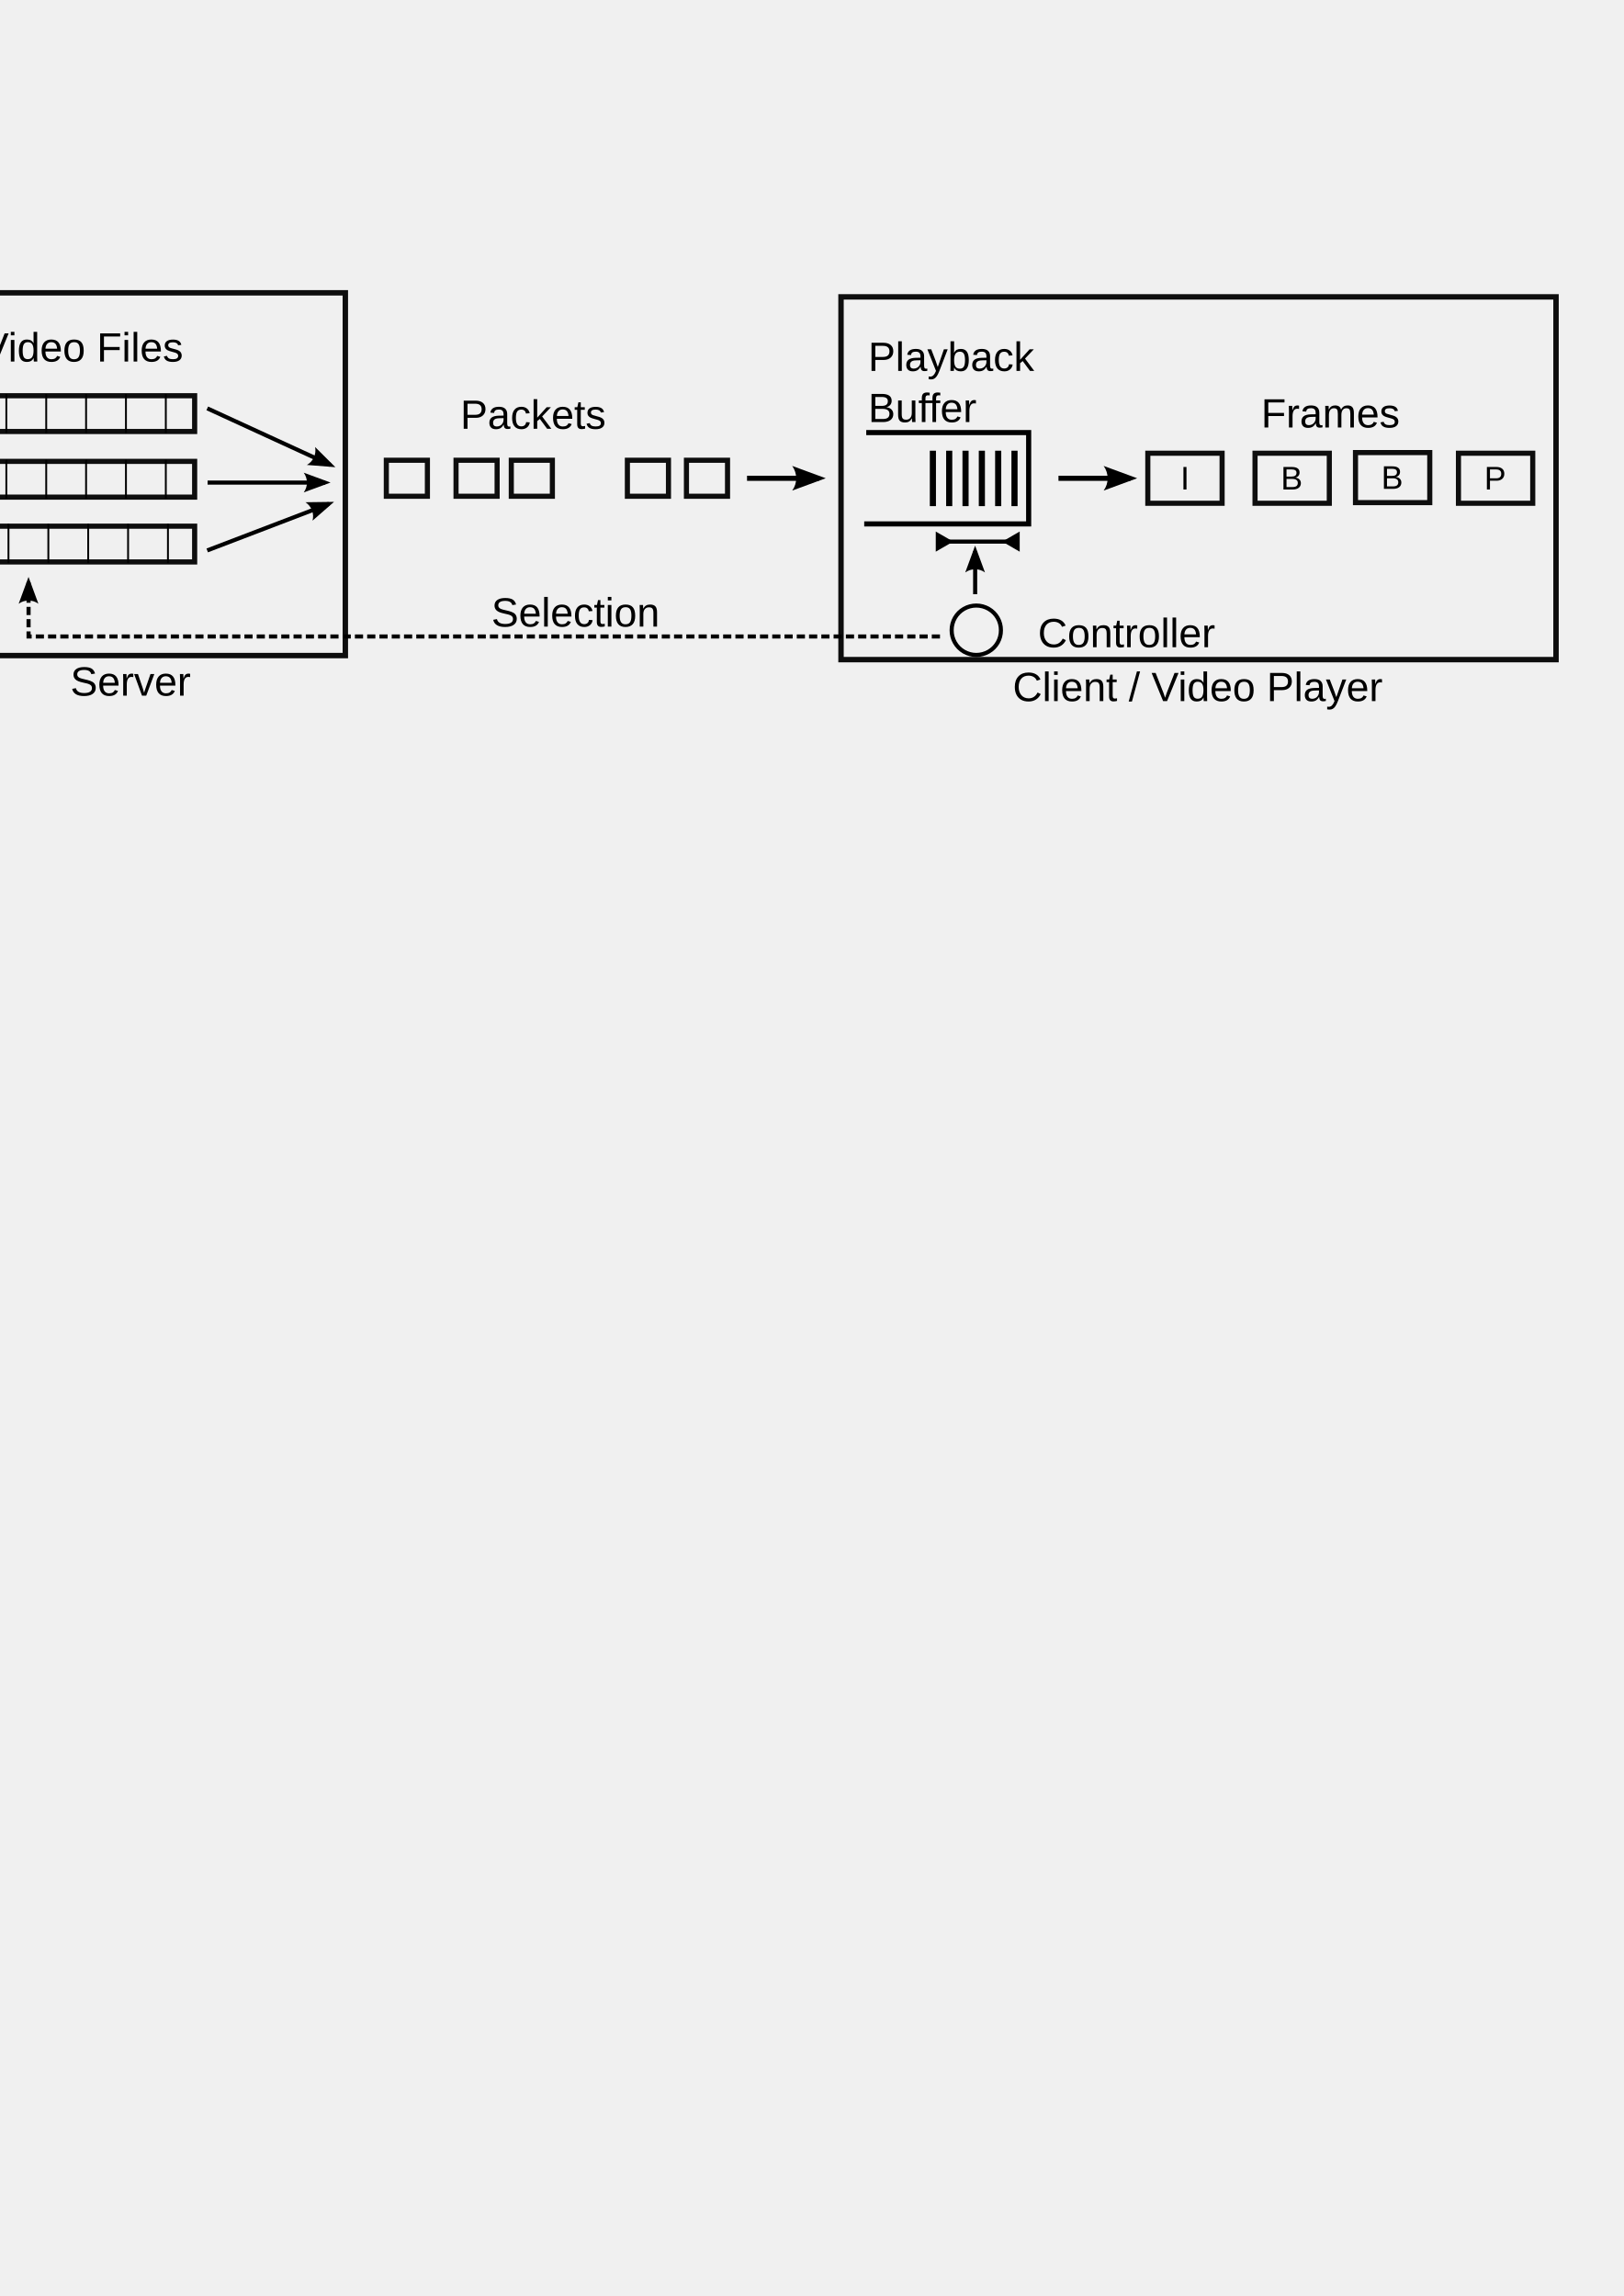
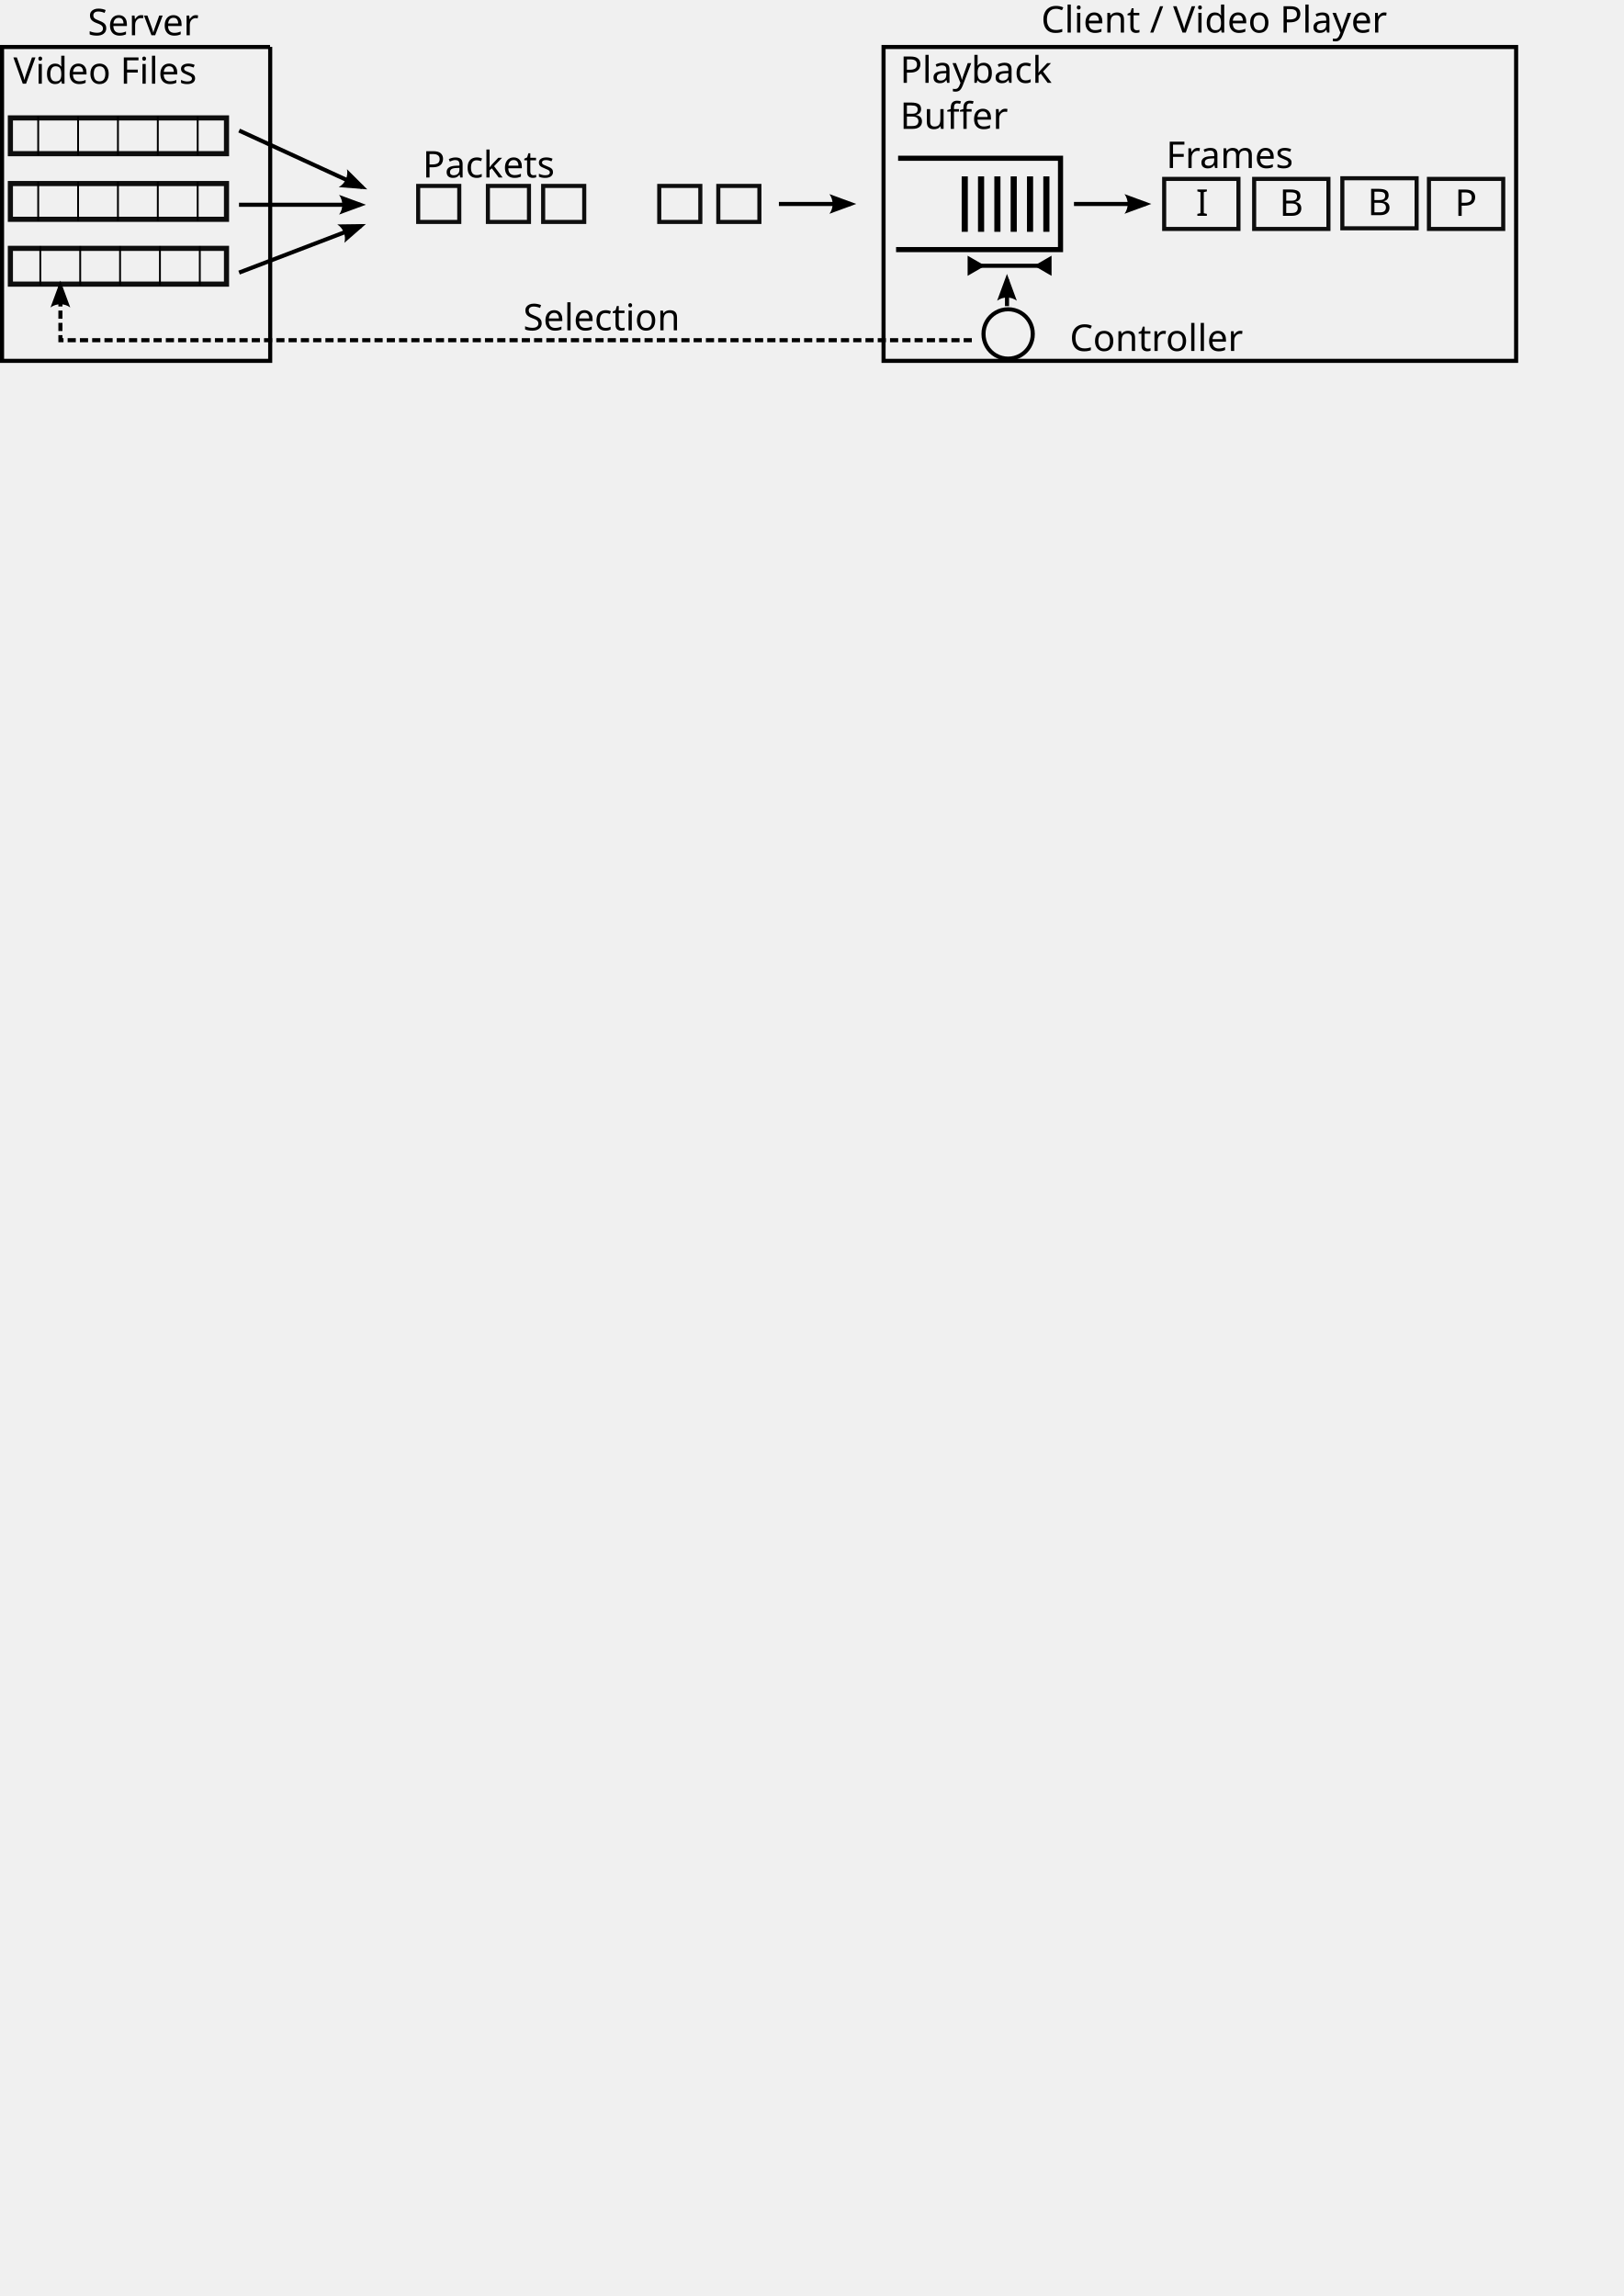
<svg xmlns="http://www.w3.org/2000/svg" width="210mm" height="297mm" id="svg2" version="1.1">
  <defs id="defs4">
    <marker orient="auto" refY="0.0" refX="0.0" id="TriangleOutM" style="overflow:visible">
      <path id="path4493" d="M 5.77,0.0 L -2.88,5.0 L -2.88,-5.0 L 5.77,0.0 z " style="fill-rule:evenodd;stroke:#000000;stroke-width:1.0pt" transform="scale(0.4)" />
    </marker>
    <marker orient="auto" refY="0.0" refX="0.0" id="TriangleInM" style="overflow:visible">
      <path id="path4484" d="M 5.77,0.0 L -2.88,5.0 L -2.88,-5.0 L 5.77,0.0 z " style="fill-rule:evenodd;stroke:#000000;stroke-width:1.0pt" transform="scale(-0.4)" />
    </marker>
    <marker style="overflow:visible" id="DistanceStart" refX="0.0" refY="0.0" orient="auto">
      <g id="g2300">
        <path style="fill:none;stroke:#ffffff;stroke-width:1.15;stroke-linecap:square" d="M 0,0 L 2,0" id="path2306" />
        <path style="fill:#000000;fill-rule:evenodd;stroke:none" d="M 0,0 L 13,4 L 9,0 13,-4 L 0,0 z " id="path2302" />
        <path style="fill:none;stroke:#000000;stroke-width:1;stroke-linecap:square" d="M 0,-4 L 0,40" id="path2304" />
      </g>
    </marker>
    <marker orient="auto" refY="0.0" refX="0.0" id="Arrow2Mstart" style="overflow:visible">
      <path id="path4372" style="fill-rule:evenodd;stroke-width:0.625;stroke-linejoin:round" d="M 8.719,4.034 L -2.207,0.016 L 8.719,-4.002 C 6.973,-1.63 6.983,1.616 8.719,4.034 z " transform="scale(0.6) translate(0,0)" />
    </marker>
    <marker orient="auto" refY="0.0" refX="0.0" id="Arrow2Mend" style="overflow:visible;">
      <path id="path3931" style="fill-rule:evenodd;stroke-width:0.625;stroke-linejoin:round;" d="M 8.719,4.034 L -2.207,0.016 L 8.719,-4.002 C 6.973,-1.63 6.983,1.616 8.719,4.034 z " transform="scale(0.6) rotate(180) translate(0,0)" />
    </marker>
    <marker orient="auto" refY="0" refX="0" id="Arrow2Mend-8" style="overflow:visible">
      <path id="path3931-4" style="fill-rule:evenodd;stroke-width:0.625;stroke-linejoin:round" d="M 8.719,4.034 -2.207,0.016 8.719,-4.002 c -1.745,2.372 -1.735,5.617 -6e-7,8.035 z" transform="scale(-0.6,-0.6)" />
    </marker>
    <marker orient="auto" refY="0" refX="0" id="Arrow2Mend-1" style="overflow:visible">
      <path id="path3931-1" style="fill-rule:evenodd;stroke-width:0.625;stroke-linejoin:round" d="M 8.719,4.034 -2.207,0.016 8.719,-4.002 c -1.745,2.372 -1.735,5.617 -6e-7,8.035 z" transform="scale(-0.6,-0.6)" />
    </marker>
    <marker orient="auto" refY="0" refX="0" id="Arrow2Mend-5" style="overflow:visible">
      <path id="path3931-8" style="fill-rule:evenodd;stroke-width:0.625;stroke-linejoin:round" d="M 8.719,4.034 -2.207,0.016 8.719,-4.002 c -1.745,2.372 -1.735,5.617 -6e-7,8.035 z" transform="scale(-0.6,-0.6)" />
    </marker>
    <marker orient="auto" refY="0" refX="0" id="Arrow2Mend-4" style="overflow:visible">
      <path id="path3931-0" style="fill-rule:evenodd;stroke-width:0.625;stroke-linejoin:round" d="M 8.719,4.034 -2.207,0.016 8.719,-4.002 c -1.745,2.372 -1.735,5.617 -6e-7,8.035 z" transform="scale(-0.6,-0.6)" />
    </marker>
    <marker orient="auto" refY="0" refX="0" id="Arrow2Mend-9" style="overflow:visible">
      <path id="path3931-9" style="fill-rule:evenodd;stroke-width:0.625;stroke-linejoin:round" d="M 8.719,4.034 -2.207,0.016 8.719,-4.002 c -1.745,2.372 -1.735,5.617 -6e-7,8.035 z" transform="scale(-0.6,-0.6)" />
    </marker>
    <marker orient="auto" refY="0" refX="0" id="Arrow2Mend-6" style="overflow:visible">
      <path id="path3931-07" style="fill-rule:evenodd;stroke-width:0.625;stroke-linejoin:round" d="M 8.719,4.034 -2.207,0.016 8.719,-4.002 c -1.745,2.372 -1.735,5.617 -6e-7,8.035 z" transform="scale(-0.6,-0.6)" />
    </marker>
    <marker orient="auto" refY="0" refX="0" id="Arrow2Mend-84" style="overflow:visible">
      <path id="path3931-15" style="fill-rule:evenodd;stroke-width:0.625;stroke-linejoin:round" d="M 8.719,4.034 -2.207,0.016 8.719,-4.002 c -1.745,2.372 -1.735,5.617 -6e-7,8.035 z" transform="scale(-0.6,-0.6)" />
    </marker>
    <marker orient="auto" refY="0" refX="0" id="Arrow2Mend-49" style="overflow:visible">
      <path id="path3931-02" style="fill-rule:evenodd;stroke-width:0.625;stroke-linejoin:round" d="M 8.719,4.034 -2.207,0.016 8.719,-4.002 c -1.745,2.372 -1.735,5.617 -6e-7,8.035 z" transform="scale(-0.6,-0.6)" />
    </marker>
    <marker orient="auto" refY="0" refX="0" id="Arrow2Mend-7" style="overflow:visible">
      <path id="path3931-16" style="fill-rule:evenodd;stroke-width:0.625;stroke-linejoin:round" d="M 8.719,4.034 -2.207,0.016 8.719,-4.002 c -1.745,2.372 -1.735,5.617 -6e-7,8.035 z" transform="scale(-0.6,-0.6)" />
    </marker>
  </defs>
  <g id="layer1">
-     <path style="fill:none;stroke:#000000;stroke-width:2.885;stroke-miterlimit:4;stroke-opacity:1;stroke-dasharray:none" id="path2985-4" d="m 175.248,253.847 a 17.327,17.327 0 1 1 -34.653,0 17.327,17.327 0 1 1 34.653,0 z" transform="matrix(0.6949251,0,0,0.6916808,367.4837,132.5458)" />
-     <rect style="opacity:0.94;fill:none;stroke:#000000;stroke-width:2.652;stroke-miterlimit:4;stroke-opacity:1;stroke-dasharray:none" id="rect3854" width="349.511" height="177.348" x="411.104" y="145.143" rx="0" />
-     <text xml:space="preserve" style="font-size:22px;font-style:normal;font-weight:normal;line-height:125%;letter-spacing:0px;word-spacing:0px;fill:#000000;fill-opacity:1;stroke:none;font-family:Sans" x="225.03" y="209.64" id="text4758">
-       <tspan x="225.03" y="209.64" style="font-size:20px;font-style:normal;font-variant:normal;font-weight:normal;font-stretch:normal;font-family:Liberation Sans;-inkscape-font-specification:Liberation Sans" id="tspan3861">Packets</tspan>
+     <path style="fill:none;stroke:#000000;stroke-width:2.885;stroke-miterlimit:4;stroke-opacity:1;stroke-dasharray:none" id="path2985-4" d="m 175.248,253.847 a 17.327,17.327 0 1 1 -34.653,0 17.327,17.327 0 1 1 34.653,0 z" transform="matrix(0.6949251,0,0,0.6916808,383.0576,-12.30685)" />
+     <text xml:space="preserve" style="font-size:16px;font-style:normal;font-variant:normal;font-weight:normal;font-stretch:normal;line-height:125%;letter-spacing:0px;word-spacing:0px;fill:#000000;fill-opacity:1;stroke:none;font-family:Liberation Sans;-inkscape-font-specification:Liberation Sans" x="439.954" y="40.496" id="text3813">
+       <tspan id="tspan3815" x="439.954" y="40.496" style="font-size:18px;font-style:normal;font-variant:normal;font-weight:normal;font-stretch:normal;font-family:Linux Biolinum O;-inkscape-font-specification:Linux Biolinum O">Playback</tspan>
+       <tspan x="439.954" y="62.996" style="font-size:18px;font-style:normal;font-variant:normal;font-weight:normal;font-stretch:normal;font-family:Linux Biolinum O;-inkscape-font-specification:Linux Biolinum O" id="tspan3863">Buffer</tspan>
    </text>
-     <text xml:space="preserve" style="font-size:16px;font-style:normal;font-variant:normal;font-weight:normal;font-stretch:normal;line-height:125%;letter-spacing:0px;word-spacing:0px;fill:#000000;fill-opacity:1;stroke:none;font-family:Liberation Sans;-inkscape-font-specification:Liberation Sans" x="424.38" y="181.349" id="text3813">
-       <tspan id="tspan3815" x="424.38" y="181.349" style="font-size:20px">Playback</tspan>
-       <tspan x="424.38" y="206.349" style="font-size:20px" id="tspan3863">Buffer</tspan>
+     <text xml:space="preserve" style="font-size:22px;font-style:normal;font-weight:normal;line-height:125%;letter-spacing:0px;word-spacing:0px;fill:#000000;fill-opacity:1;stroke:none;font-family:Sans" x="570.038" y="82.136" id="text4758-8">
+       <tspan x="570.038" y="82.136" style="font-size:18px;font-style:normal;font-variant:normal;font-weight:normal;font-stretch:normal;font-family:Linux Biolinum O;-inkscape-font-specification:Linux Biolinum O" id="tspan3861-6">Frames</tspan>
    </text>
-     <text xml:space="preserve" style="font-size:22px;font-style:normal;font-weight:normal;line-height:125%;letter-spacing:0px;word-spacing:0px;fill:#000000;fill-opacity:1;stroke:none;font-family:Sans" x="616.464" y="208.988" id="text4758-8">
-       <tspan x="616.464" y="208.988" style="font-size:20px;font-style:normal;font-variant:normal;font-weight:normal;font-stretch:normal;font-family:Liberation Sans;-inkscape-font-specification:Liberation Sans" id="tspan3861-6">Frames</tspan>
+     <text xml:space="preserve" style="font-size:22px;font-style:normal;font-weight:normal;line-height:125%;letter-spacing:0px;word-spacing:0px;fill:#000000;fill-opacity:1;stroke:none;font-family:Sans" x="206.604" y="86.787" id="text4758">
+       <tspan x="206.604" y="86.787" style="font-size:18px;font-style:normal;font-variant:normal;font-weight:normal;font-stretch:normal;font-family:Linux Biolinum O;-inkscape-font-specification:Linux Biolinum O" id="tspan3861">Packets</tspan>
    </text>
-     <rect style="opacity:0.94;fill:none;stroke:#000000;stroke-width:2.649;stroke-miterlimit:4;stroke-opacity:1;stroke-dasharray:none" id="rect3854-3" width="209.331" height="177.351" x="-40.519" y="143.158" rx="0" />
-     <text xml:space="preserve" style="font-size:22px;font-style:normal;font-weight:normal;line-height:125%;letter-spacing:0px;word-spacing:0px;fill:#000000;fill-opacity:1;stroke:none;font-family:Sans" x="-9.036" y="176.752" id="text4758-0">
-       <tspan x="-9.036" y="176.752" style="font-size:20px;font-style:normal;font-variant:normal;font-weight:normal;font-stretch:normal;font-family:Liberation Sans;-inkscape-font-specification:Liberation Sans" id="tspan3861-5">Video Files</tspan>
+     <g id="g4117" transform="translate(0,-21.26507)">
+       <path id="path3894-5-6" d="m 380.739,120.988 35.156,0" style="fill:none;stroke:#000000;stroke-width:2;stroke-linecap:butt;stroke-linejoin:miter;stroke-miterlimit:4;stroke-opacity:1;stroke-dasharray:none;marker-end:url(#Arrow2Mend)" />
+       <rect rx="0" y="112.165" x="204.417" height="17.6" width="20.081" id="rect3854-5-34-4" style="opacity:0.94;fill:none;stroke:#000000;stroke-width:2;stroke-miterlimit:4;stroke-opacity:1;stroke-dasharray:none" />
+       <rect rx="0" y="112.165" x="238.495" height="17.6" width="20.081" id="rect3854-5-34-4-6" style="opacity:0.94;fill:none;stroke:#000000;stroke-width:2;stroke-miterlimit:4;stroke-opacity:1;stroke-dasharray:none" />
+       <rect rx="0" y="112.165" x="265.504" height="17.6" width="20.081" id="rect3854-5-34-4-4" style="opacity:0.94;fill:none;stroke:#000000;stroke-width:2;stroke-miterlimit:4;stroke-opacity:1;stroke-dasharray:none" />
+       <rect rx="0" y="112.165" x="322.254" height="17.6" width="20.081" id="rect3854-5-34-4-9" style="opacity:0.94;fill:none;stroke:#000000;stroke-width:2;stroke-miterlimit:4;stroke-opacity:1;stroke-dasharray:none" />
+       <rect rx="0" y="112.165" x="351.124" height="17.6" width="20.081" id="rect3854-5-34-4-64" style="opacity:0.94;fill:none;stroke:#000000;stroke-width:2;stroke-miterlimit:4;stroke-opacity:1;stroke-dasharray:none" />
+     </g>
+     <text xml:space="preserve" style="font-size:22px;font-style:normal;font-weight:normal;line-height:125%;letter-spacing:0px;word-spacing:0px;fill:#000000;fill-opacity:1;stroke:none;font-family:Sans" x="522.911" y="171.569" id="text4758-8-5">
+       <tspan x="522.911" y="171.569" style="font-size:18px;font-style:normal;font-variant:normal;font-weight:normal;font-stretch:normal;font-family:Linux Biolinum O;-inkscape-font-specification:Linux Biolinum O" id="tspan3861-6-3">Controller</tspan>
    </text>
-     <g id="g6689" transform="translate(0,-2.141564)">
-       <g transform="translate(0,2.5038)" id="g6650">
-         <path style="fill:none;stroke:#000000;stroke-width:2.5;stroke-linecap:butt;stroke-linejoin:miter;stroke-miterlimit:4;stroke-opacity:1;stroke-dasharray:none;marker-end:url(#Arrow2Mend)" d="m 517.406,233.479 35.156,0" id="path3894-5" />
-         <g id="g6641">
-           <path id="path3811" d="m 423.439,211.126 79.391,0 0,44.657 -80.383,0" style="fill:none;stroke:#000000;stroke-width:2.5;stroke-linecap:butt;stroke-linejoin:miter;stroke-miterlimit:4;stroke-opacity:1;stroke-dasharray:none" />
-           <path id="path3829" d="m 495.913,219.991 0,27.094" style="fill:none;stroke:#000000;stroke-width:3;stroke-linecap:butt;stroke-linejoin:miter;stroke-miterlimit:4;stroke-opacity:1;stroke-dasharray:none" />
-           <path id="path3829-2" d="m 487.933,219.991 0,27.094" style="fill:none;stroke:#000000;stroke-width:3;stroke-linecap:butt;stroke-linejoin:miter;stroke-miterlimit:4;stroke-opacity:1;stroke-dasharray:none" />
-           <path id="path3829-4" d="m 479.954,219.991 0,27.094" style="fill:none;stroke:#000000;stroke-width:3;stroke-linecap:butt;stroke-linejoin:miter;stroke-miterlimit:4;stroke-opacity:1;stroke-dasharray:none" />
-           <path id="path3829-6" d="m 471.974,219.991 0,27.094" style="fill:none;stroke:#000000;stroke-width:3;stroke-linecap:butt;stroke-linejoin:miter;stroke-miterlimit:4;stroke-opacity:1;stroke-dasharray:none" />
-           <path id="path3829-2-1" d="m 463.994,219.991 0,27.094" style="fill:none;stroke:#000000;stroke-width:3;stroke-linecap:butt;stroke-linejoin:miter;stroke-miterlimit:4;stroke-opacity:1;stroke-dasharray:none" />
-           <path id="path3829-4-0" d="m 456.014,219.991 0,27.094" style="fill:none;stroke:#000000;stroke-width:3;stroke-linecap:butt;stroke-linejoin:miter;stroke-miterlimit:4;stroke-opacity:1;stroke-dasharray:none" />
-         </g>
-         <rect style="opacity:0.94;fill:none;stroke:#000000;stroke-width:2.5;stroke-miterlimit:4;stroke-opacity:1;stroke-dasharray:none" id="rect3854-5" width="36.311" height="24.468" x="561.076" y="221.221" rx="0" />
-         <rect style="opacity:0.94;fill:none;stroke:#000000;stroke-width:2.5;stroke-miterlimit:4;stroke-opacity:1;stroke-dasharray:none" id="rect3854-5-7" width="36.311" height="24.468" x="613.483" y="221.221" rx="0" />
-         <rect style="opacity:0.94;fill:none;stroke:#000000;stroke-width:2.5;stroke-miterlimit:4;stroke-opacity:1;stroke-dasharray:none" id="rect3854-5-3" width="36.311" height="24.468" x="662.59" y="220.904" rx="0" />
-         <rect style="opacity:0.94;fill:none;stroke:#000000;stroke-width:2.5;stroke-miterlimit:4;stroke-opacity:1;stroke-dasharray:none" id="rect3854-5-71" width="36.311" height="24.468" x="712.925" y="221.221" rx="0" />
+     <path style="fill:none;stroke:#000000;stroke-width:2;stroke-linecap:butt;stroke-linejoin:miter;stroke-miterlimit:4;stroke-opacity:1;stroke-dasharray:none;marker-end:url(#Arrow2Mend)" d="m 492.248,149.66 0,-13.094" id="path3894-5-0" />
+     <path style="fill:none;stroke:#000000;stroke-width:2;stroke-linecap:butt;stroke-linejoin:miter;stroke-miterlimit:4;stroke-opacity:1;stroke-dasharray:none;marker-start:url(#TriangleOutM);marker-mid:none;marker-end:url(#TriangleInM)" d="m 511.188,129.937 -35.359,0" id="path3894-5-0-7" />
+     <path style="fill:none;stroke:#000000;stroke-width:2;stroke-linecap:butt;stroke-linejoin:miter;stroke-miterlimit:4;stroke-opacity:1;stroke-dasharray:4, 2;stroke-dashoffset:0;marker-end:url(#Arrow2Mend-7)" d="m 475.053,166.323 -445.519,0 0,-26.472" id="path6743" />
+     <text xml:space="preserve" style="font-size:22px;font-style:normal;font-weight:normal;line-height:125%;letter-spacing:0px;word-spacing:0px;fill:#000000;fill-opacity:1;stroke:none;font-family:Sans" x="255.756" y="161.479" id="text4758-6">
+       <tspan x="255.756" y="161.479" style="font-size:18px;font-style:normal;font-variant:normal;font-weight:normal;font-stretch:normal;font-family:Linux Biolinum O;-inkscape-font-specification:Linux Biolinum O" id="tspan7399">Selection</tspan>
+     </text>
+     <text xml:space="preserve" style="font-size:22px;font-style:normal;font-weight:normal;line-height:125%;letter-spacing:0px;word-spacing:0px;fill:#000000;fill-opacity:1;stroke:none;font-family:Sans" x="42.912" y="17.24" id="text4758-4">
+       <tspan x="42.912" y="17.24" style="font-size:18px;font-style:normal;font-variant:normal;font-weight:normal;font-stretch:normal;font-family:Linux Biolinum O;-inkscape-font-specification:Linux Biolinum O" id="tspan3861-1">Server</tspan>
+     </text>
+     <text xml:space="preserve" style="font-size:16px;font-style:normal;font-variant:normal;font-weight:normal;font-stretch:normal;line-height:125%;letter-spacing:0px;word-spacing:0px;fill:#000000;fill-opacity:1;stroke:none;font-family:Liberation Sans;-inkscape-font-specification:Liberation Sans" x="508.948" y="15.913" id="text7575">
+       <tspan id="tspan7577" x="508.948" y="15.913" style="font-size:18px;font-style:normal;font-variant:normal;font-weight:normal;font-stretch:normal;font-family:Linux Biolinum O;-inkscape-font-specification:Linux Biolinum O">Client / Video Player</tspan>
+     </text>
+     <g id="g4125" transform="translate(0,-21.26507)">
+       <path id="path3894-5" d="m 524.98,120.988 35.156,0" style="fill:none;stroke:#000000;stroke-width:2;stroke-linecap:butt;stroke-linejoin:miter;stroke-miterlimit:4;stroke-opacity:1;stroke-dasharray:none;marker-end:url(#Arrow2Mend)" />
+       <g transform="translate(15.57391,-112.4904)" id="g6641">
+         <path style="fill:none;stroke:#000000;stroke-width:2.5;stroke-linecap:butt;stroke-linejoin:miter;stroke-miterlimit:4;stroke-opacity:1;stroke-dasharray:none" d="m 423.439,211.126 79.391,0 0,44.657 -80.383,0" id="path3811" />
+         <path style="fill:none;stroke:#000000;stroke-width:3;stroke-linecap:butt;stroke-linejoin:miter;stroke-miterlimit:4;stroke-opacity:1;stroke-dasharray:none" d="m 495.913,219.991 0,27.094" id="path3829" />
+         <path style="fill:none;stroke:#000000;stroke-width:3;stroke-linecap:butt;stroke-linejoin:miter;stroke-miterlimit:4;stroke-opacity:1;stroke-dasharray:none" d="m 487.933,219.991 0,27.094" id="path3829-2" />
+         <path style="fill:none;stroke:#000000;stroke-width:3;stroke-linecap:butt;stroke-linejoin:miter;stroke-miterlimit:4;stroke-opacity:1;stroke-dasharray:none" d="m 479.954,219.991 0,27.094" id="path3829-4" />
+         <path style="fill:none;stroke:#000000;stroke-width:3;stroke-linecap:butt;stroke-linejoin:miter;stroke-miterlimit:4;stroke-opacity:1;stroke-dasharray:none" d="m 471.974,219.991 0,27.094" id="path3829-6" />
+         <path style="fill:none;stroke:#000000;stroke-width:3;stroke-linecap:butt;stroke-linejoin:miter;stroke-miterlimit:4;stroke-opacity:1;stroke-dasharray:none" d="m 463.994,219.991 0,27.094" id="path3829-2-1" />
+         <path style="fill:none;stroke:#000000;stroke-width:3;stroke-linecap:butt;stroke-linejoin:miter;stroke-miterlimit:4;stroke-opacity:1;stroke-dasharray:none" d="m 456.014,219.991 0,27.094" id="path3829-4-0" />
      </g>
-       <g transform="translate(0,-18.72169)" id="g6665">
-         <path style="fill:none;stroke:#000000;stroke-width:2.5;stroke-linecap:butt;stroke-linejoin:miter;stroke-miterlimit:4;stroke-opacity:1;stroke-dasharray:none;marker-end:url(#Arrow2Mend)" d="m 365.165,254.704 35.156,0" id="path3894-5-6" />
-         <rect style="opacity:0.94;fill:none;stroke:#000000;stroke-width:2.5;stroke-miterlimit:4;stroke-opacity:1;stroke-dasharray:none" id="rect3854-5-34-4" width="20.081" height="17.6" x="188.843" y="245.88" rx="0" />
-         <rect style="opacity:0.94;fill:none;stroke:#000000;stroke-width:2.5;stroke-miterlimit:4;stroke-opacity:1;stroke-dasharray:none" id="rect3854-5-34-4-6" width="20.081" height="17.6" x="222.921" y="245.88" rx="0" />
-         <rect style="opacity:0.94;fill:none;stroke:#000000;stroke-width:2.5;stroke-miterlimit:4;stroke-opacity:1;stroke-dasharray:none" id="rect3854-5-34-4-4" width="20.081" height="17.6" x="249.93" y="245.88" rx="0" />
-         <rect style="opacity:0.94;fill:none;stroke:#000000;stroke-width:2.5;stroke-miterlimit:4;stroke-opacity:1;stroke-dasharray:none" id="rect3854-5-34-4-9" width="20.081" height="17.6" x="306.68" y="245.88" rx="0" />
-         <rect style="opacity:0.94;fill:none;stroke:#000000;stroke-width:2.5;stroke-miterlimit:4;stroke-opacity:1;stroke-dasharray:none" id="rect3854-5-34-4-64" width="20.081" height="17.6" x="335.55" y="245.88" rx="0" />
+       <g transform="translate(15.57391,-112.8526)" id="g4034">
+         <rect style="opacity:0.94;fill:none;stroke:#000000;stroke-width:2;stroke-miterlimit:4;stroke-opacity:1;stroke-dasharray:none" id="rect3854-5" width="36.311" height="24.468" x="553.499" y="221.583" rx="0" />
+         <text xml:space="preserve" style="font-size:16px;font-style:normal;font-variant:normal;font-weight:normal;font-stretch:normal;line-height:125%;letter-spacing:0px;word-spacing:0px;fill:#000000;fill-opacity:1;stroke:none;font-family:Liberation Sans;-inkscape-font-specification:Liberation Sans" x="569.009" y="239.622" id="text7598">
+           <tspan id="tspan7600" x="569.009" y="239.622" style="font-size:18px;font-style:normal;font-variant:normal;font-weight:normal;font-stretch:normal;font-family:Linux Biolinum O;-inkscape-font-specification:Linux Biolinum O">I</tspan>
+         </text>
      </g>
-       <g transform="translate(0,-20)" id="g6681">
-         <rect style="opacity:0.94;fill:none;stroke:#000000;stroke-width:2.516;stroke-miterlimit:4;stroke-opacity:1;stroke-dasharray:none" id="rect3854-5-34-4-2" width="105.644" height="17.484" x="-10.496" y="215.616" rx="0" />
-         <rect style="opacity:0.94;fill:none;stroke:#000000;stroke-width:2.516;stroke-miterlimit:4;stroke-opacity:1;stroke-dasharray:none" id="rect3854-5-34-4-2-5" width="105.644" height="17.484" x="-10.496" y="247.703" rx="0" />
-         <rect style="opacity:0.94;fill:none;stroke:#000000;stroke-width:2.516;stroke-miterlimit:4;stroke-opacity:1;stroke-dasharray:none" id="rect3854-5-34-4-2-8" width="105.644" height="17.484" x="-10.496" y="279.393" rx="0" />
-         <path style="fill:none;stroke:#000000;stroke-width:2;stroke-linecap:butt;stroke-linejoin:miter;stroke-miterlimit:4;stroke-opacity:1;stroke-dasharray:none;marker-end:url(#Arrow2Mend)" d="m 101.294,291.247 59.523,-22.776" id="path3894-5-6-4" />
-         <path style="fill:none;stroke:#000000;stroke-width:2;stroke-linecap:butt;stroke-linejoin:miter;stroke-miterlimit:4;stroke-opacity:1;stroke-dasharray:none;marker-end:url(#Arrow2Mend)" d="m 101.472,258.079 57.46,0" id="path3894-5-6-6" />
-         <path style="fill:none;stroke:#000000;stroke-width:2;stroke-linecap:butt;stroke-linejoin:miter;stroke-miterlimit:4;stroke-opacity:1;stroke-dasharray:none;marker-end:url(#Arrow2Mend)" d="m 101.324,221.796 60.198,27.662" id="path3894-5-6-4-2" />
+       <g transform="translate(7.573914,-112.8526)" id="g4029">
+         <rect style="opacity:0.94;fill:none;stroke:#000000;stroke-width:2;stroke-miterlimit:4;stroke-opacity:1;stroke-dasharray:none" id="rect3854-5-7" width="36.311" height="24.468" x="605.483" y="221.583" rx="0" />
+         <text xml:space="preserve" style="font-size:16px;font-style:normal;font-variant:normal;font-weight:normal;font-stretch:normal;line-height:125%;letter-spacing:0px;word-spacing:0px;fill:#000000;fill-opacity:1;stroke:none;font-family:Liberation Sans;-inkscape-font-specification:Liberation Sans" x="617.807" y="239.622" id="text7602">
+           <tspan id="tspan7604" x="617.807" y="239.622" style="font-size:18px;font-style:normal;font-variant:normal;font-weight:normal;font-stretch:normal;font-family:Linux Biolinum O;-inkscape-font-specification:Linux Biolinum O">B</tspan>
+         </text>
+       </g>
+       <g transform="translate(1.573915,-112.8526)" id="g4039">
+         <rect style="opacity:0.94;fill:none;stroke:#000000;stroke-width:2;stroke-miterlimit:4;stroke-opacity:1;stroke-dasharray:none" id="rect3854-5-3" width="36.311" height="24.468" x="654.59" y="221.267" rx="0" />
+         <text xml:space="preserve" style="font-size:16px;font-style:normal;font-variant:normal;font-weight:normal;font-stretch:normal;line-height:125%;letter-spacing:0px;word-spacing:0px;fill:#000000;fill-opacity:1;stroke:none;font-family:Liberation Sans;-inkscape-font-specification:Liberation Sans" x="666.914" y="239.306" id="text7606">
+           <tspan id="tspan7608" x="666.914" y="239.306" style="font-size:18px;font-style:normal;font-variant:normal;font-weight:normal;font-stretch:normal;font-family:Linux Biolinum O;-inkscape-font-specification:Linux Biolinum O">B</tspan>
+         </text>
+       </g>
+       <g transform="translate(-6.426086,-112.8526)" id="g4044">
+         <rect style="opacity:0.94;fill:none;stroke:#000000;stroke-width:2;stroke-miterlimit:4;stroke-opacity:1;stroke-dasharray:none" id="rect3854-5-71" width="36.311" height="24.468" x="704.925" y="221.583" rx="0" />
+         <text xml:space="preserve" style="font-size:16px;font-style:normal;font-variant:normal;font-weight:normal;font-stretch:normal;line-height:125%;letter-spacing:0px;word-spacing:0px;fill:#000000;fill-opacity:1;stroke:none;font-family:Liberation Sans;-inkscape-font-specification:Liberation Sans" x="717.563" y="239.658" id="text7610">
+           <tspan id="tspan7612" x="717.563" y="239.658" style="font-size:18px;font-style:normal;font-variant:normal;font-weight:normal;font-stretch:normal;font-family:Linux Biolinum O;-inkscape-font-specification:Linux Biolinum O">P</tspan>
+         </text>
      </g>
    </g>
-     <text xml:space="preserve" style="font-size:22px;font-style:normal;font-weight:normal;line-height:125%;letter-spacing:0px;word-spacing:0px;fill:#000000;fill-opacity:1;stroke:none;font-family:Sans" x="507.337" y="316.421" id="text4758-8-5">
-       <tspan x="507.337" y="316.421" style="font-size:20px;font-style:normal;font-variant:normal;font-weight:normal;font-stretch:normal;font-family:Liberation Sans;-inkscape-font-specification:Liberation Sans" id="tspan3861-6-3">Controller</tspan>
-     </text>
-     <path style="fill:none;stroke:#000000;stroke-width:2;stroke-linecap:butt;stroke-linejoin:miter;stroke-miterlimit:4;stroke-opacity:1;stroke-dasharray:none;marker-end:url(#Arrow2Mend)" d="m 476.674,290.513 0,-21.104" id="path3894-5-0" />
-     <path style="fill:none;stroke:#000000;stroke-width:2;stroke-linecap:butt;stroke-linejoin:miter;stroke-miterlimit:4;stroke-opacity:1;stroke-dasharray:none;marker-start:url(#TriangleOutM);marker-mid:none;marker-end:url(#TriangleInM)" d="m 495.614,264.789 -35.359,0" id="path3894-5-0-7" />
-     <path style="fill:none;stroke:#000000;stroke-width:2;stroke-linecap:butt;stroke-linejoin:miter;stroke-miterlimit:4;stroke-opacity:1;stroke-dasharray:4,2;marker-end:url(#Arrow2Mend-7);stroke-dashoffset:0" d="m 459.48,311.176 -445.519,0 0,-26.472" id="path6743" />
-     <text xml:space="preserve" style="font-size:22px;font-style:normal;font-weight:normal;line-height:125%;letter-spacing:0px;word-spacing:0px;fill:#000000;fill-opacity:1;stroke:none;font-family:Sans" x="240.182" y="306.332" id="text4758-6">
-       <tspan x="240.182" y="306.332" style="font-size:20px;font-style:normal;font-variant:normal;font-weight:normal;font-stretch:normal;font-family:Liberation Sans;-inkscape-font-specification:Liberation Sans" id="tspan7399">Selection</tspan>
-     </text>
-     <path style="fill:none;stroke:#000000;stroke-width:0.907px;stroke-linecap:butt;stroke-linejoin:miter;stroke-opacity:1" d="m 4.138,256.141 0,19.178" id="path7403" />
-     <path style="fill:none;stroke:#000000;stroke-width:0.907px;stroke-linecap:butt;stroke-linejoin:miter;stroke-opacity:1" d="m 23.628,256.141 0,19.178" id="path7403-0" />
-     <path style="fill:none;stroke:#000000;stroke-width:0.907px;stroke-linecap:butt;stroke-linejoin:miter;stroke-opacity:1" d="m 43.117,256.141 0,19.178" id="path7403-3" />
-     <path style="fill:none;stroke:#000000;stroke-width:0.907px;stroke-linecap:butt;stroke-linejoin:miter;stroke-opacity:1" d="m 62.606,256.141 0,19.178" id="path7403-7" />
-     <path style="fill:none;stroke:#000000;stroke-width:0.907px;stroke-linecap:butt;stroke-linejoin:miter;stroke-opacity:1" d="m 82.096,256.141 0,19.178" id="path7403-18" />
-     <path style="fill:none;stroke:#000000;stroke-width:0.907px;stroke-linecap:butt;stroke-linejoin:miter;stroke-opacity:1" d="m 3.099,224.715 0,19.178" id="path7403-72" />
-     <path style="fill:none;stroke:#000000;stroke-width:0.907px;stroke-linecap:butt;stroke-linejoin:miter;stroke-opacity:1" d="m 22.589,224.715 0,19.178" id="path7403-0-9" />
-     <path style="fill:none;stroke:#000000;stroke-width:0.907px;stroke-linecap:butt;stroke-linejoin:miter;stroke-opacity:1" d="m 42.078,224.715 0,19.178" id="path7403-3-9" />
-     <path style="fill:none;stroke:#000000;stroke-width:0.907px;stroke-linecap:butt;stroke-linejoin:miter;stroke-opacity:1" d="m 61.567,224.715 0,19.178" id="path7403-7-2" />
-     <path style="fill:none;stroke:#000000;stroke-width:0.907px;stroke-linecap:butt;stroke-linejoin:miter;stroke-opacity:1" d="m 81.057,224.715 0,19.178" id="path7403-18-6" />
-     <path style="fill:none;stroke:#000000;stroke-width:0.907px;stroke-linecap:butt;stroke-linejoin:miter;stroke-opacity:1" d="m 3.099,192.627 0,19.178" id="path7403-2" />
-     <path style="fill:none;stroke:#000000;stroke-width:0.907px;stroke-linecap:butt;stroke-linejoin:miter;stroke-opacity:1" d="m 22.589,192.627 0,19.178" id="path7403-0-8" />
-     <path style="fill:none;stroke:#000000;stroke-width:0.907px;stroke-linecap:butt;stroke-linejoin:miter;stroke-opacity:1" d="m 42.078,192.627 0,19.178" id="path7403-3-98" />
-     <path style="fill:none;stroke:#000000;stroke-width:0.907px;stroke-linecap:butt;stroke-linejoin:miter;stroke-opacity:1" d="m 61.567,192.627 0,19.178" id="path7403-7-28" />
-     <path style="fill:none;stroke:#000000;stroke-width:0.907px;stroke-linecap:butt;stroke-linejoin:miter;stroke-opacity:1" d="m 81.057,192.627 0,19.178" id="path7403-18-7" />
-     <text xml:space="preserve" style="font-size:22px;font-style:normal;font-weight:normal;line-height:125%;letter-spacing:0px;word-spacing:0px;fill:#000000;fill-opacity:1;stroke:none;font-family:Sans" x="34.376" y="340.093" id="text4758-4">
-       <tspan x="34.376" y="340.093" style="font-size:20px;font-style:normal;font-variant:normal;font-weight:normal;font-stretch:normal;font-family:Liberation Sans;-inkscape-font-specification:Liberation Sans" id="tspan3861-1">Server</tspan>
-     </text>
-     <text xml:space="preserve" style="font-size:16px;font-style:normal;font-variant:normal;font-weight:normal;font-stretch:normal;line-height:125%;letter-spacing:0px;word-spacing:0px;fill:#000000;fill-opacity:1;stroke:none;font-family:Liberation Sans;-inkscape-font-specification:Liberation Sans" x="495.044" y="342.766" id="text7575">
-       <tspan id="tspan7577" x="495.044" y="342.766" style="font-size:20px">Client / Video Player</tspan>
-     </text>
-     <text xml:space="preserve" style="font-size:16px;font-style:normal;font-variant:normal;font-weight:normal;font-stretch:normal;line-height:125%;letter-spacing:0px;word-spacing:0px;fill:#000000;fill-opacity:1;stroke:none;font-family:Liberation Sans;-inkscape-font-specification:Liberation Sans" x="577.009" y="239.321" id="text7598">
-       <tspan id="tspan7600" x="577.009" y="239.321">I</tspan>
-     </text>
-     <text xml:space="preserve" style="font-size:16px;font-style:normal;font-variant:normal;font-weight:normal;font-stretch:normal;line-height:125%;letter-spacing:0px;word-spacing:0px;fill:#000000;fill-opacity:1;stroke:none;font-family:Liberation Sans;-inkscape-font-specification:Liberation Sans" x="626.068" y="239.321" id="text7602">
-       <tspan id="tspan7604" x="626.068" y="239.321">B</tspan>
-     </text>
-     <text xml:space="preserve" style="font-size:16px;font-style:normal;font-variant:normal;font-weight:normal;font-stretch:normal;line-height:125%;letter-spacing:0px;word-spacing:0px;fill:#000000;fill-opacity:1;stroke:none;font-family:Liberation Sans;-inkscape-font-specification:Liberation Sans" x="675.175" y="239.005" id="text7606">
-       <tspan id="tspan7608" x="675.175" y="239.005">B</tspan>
-     </text>
-     <text xml:space="preserve" style="font-size:16px;font-style:normal;font-variant:normal;font-weight:normal;font-stretch:normal;line-height:125%;letter-spacing:0px;word-spacing:0px;fill:#000000;fill-opacity:1;stroke:none;font-family:Liberation Sans;-inkscape-font-specification:Liberation Sans" x="725.51" y="239.321" id="text7610">
-       <tspan id="tspan7612" x="725.51" y="239.321">P</tspan>
-     </text>
+     <path style="fill:none;stroke:#000000;stroke-width:2;stroke-linecap:butt;stroke-linejoin:miter;stroke-miterlimit:4;stroke-opacity:1;stroke-dasharray:none;marker-end:url(#Arrow2Mend)" d="m 116.868,133.279 59.523,-22.776" id="path3894-5-6-4" />
+     <path style="fill:none;stroke:#000000;stroke-width:2;stroke-linecap:butt;stroke-linejoin:miter;stroke-miterlimit:4;stroke-opacity:1;stroke-dasharray:none;marker-end:url(#Arrow2Mend)" d="m 116.829,100.11 59.381,0" id="path3894-5-6-6" />
+     <path style="fill:none;stroke:#000000;stroke-width:2;stroke-linecap:butt;stroke-linejoin:miter;stroke-miterlimit:4;stroke-opacity:1;stroke-dasharray:none;marker-end:url(#Arrow2Mend)" d="M 116.898,63.828 177.096,91.49" id="path3894-5-6-4-2" />
+     <g id="g4049" transform="translate(0,-22.97421)">
+       <text id="text4758-0" y="63.899" x="6.538" style="font-size:22px;font-style:normal;font-weight:normal;line-height:125%;letter-spacing:0px;word-spacing:0px;fill:#000000;fill-opacity:1;stroke:none;font-family:Sans" xml:space="preserve">
+         <tspan id="tspan3861-5" style="font-size:18px;font-style:normal;font-variant:normal;font-weight:normal;font-stretch:normal;font-family:Linux Biolinum O;-inkscape-font-specification:Linux Biolinum O" y="63.899" x="6.538">Video Files</tspan>
+       </text>
+       <rect rx="0" y="80.621" x="5.078" height="17.484" width="105.644" id="rect3854-5-34-4-2" style="opacity:0.94;fill:none;stroke:#000000;stroke-width:2.516;stroke-miterlimit:4;stroke-opacity:1;stroke-dasharray:none" />
+       <rect rx="0" y="112.709" x="5.078" height="17.484" width="105.644" id="rect3854-5-34-4-2-5" style="opacity:0.94;fill:none;stroke:#000000;stroke-width:2.516;stroke-miterlimit:4;stroke-opacity:1;stroke-dasharray:none" />
+       <rect rx="0" y="144.398" x="5.078" height="17.484" width="105.644" id="rect3854-5-34-4-2-8" style="opacity:0.94;fill:none;stroke:#000000;stroke-width:2.516;stroke-miterlimit:4;stroke-opacity:1;stroke-dasharray:none" />
+       <path id="path7403" d="m 19.712,143.288 0,19.178" style="fill:none;stroke:#000000;stroke-width:0.907px;stroke-linecap:butt;stroke-linejoin:miter;stroke-opacity:1" />
+       <path id="path7403-0" d="m 39.202,143.288 0,19.178" style="fill:none;stroke:#000000;stroke-width:0.907px;stroke-linecap:butt;stroke-linejoin:miter;stroke-opacity:1" />
+       <path id="path7403-3" d="m 58.691,143.288 0,19.178" style="fill:none;stroke:#000000;stroke-width:0.907px;stroke-linecap:butt;stroke-linejoin:miter;stroke-opacity:1" />
+       <path id="path7403-7" d="m 78.18,143.288 0,19.178" style="fill:none;stroke:#000000;stroke-width:0.907px;stroke-linecap:butt;stroke-linejoin:miter;stroke-opacity:1" />
+       <path id="path7403-18" d="m 97.67,143.288 0,19.178" style="fill:none;stroke:#000000;stroke-width:0.907px;stroke-linecap:butt;stroke-linejoin:miter;stroke-opacity:1" />
+       <path id="path7403-72" d="m 18.673,111.862 0,19.178" style="fill:none;stroke:#000000;stroke-width:0.907px;stroke-linecap:butt;stroke-linejoin:miter;stroke-opacity:1" />
+       <path id="path7403-0-9" d="m 38.163,111.862 0,19.178" style="fill:none;stroke:#000000;stroke-width:0.907px;stroke-linecap:butt;stroke-linejoin:miter;stroke-opacity:1" />
+       <path id="path7403-3-9" d="m 57.652,111.862 0,19.178" style="fill:none;stroke:#000000;stroke-width:0.907px;stroke-linecap:butt;stroke-linejoin:miter;stroke-opacity:1" />
+       <path id="path7403-7-2" d="m 77.141,111.862 0,19.178" style="fill:none;stroke:#000000;stroke-width:0.907px;stroke-linecap:butt;stroke-linejoin:miter;stroke-opacity:1" />
+       <path id="path7403-18-6" d="m 96.631,111.862 0,19.178" style="fill:none;stroke:#000000;stroke-width:0.907px;stroke-linecap:butt;stroke-linejoin:miter;stroke-opacity:1" />
+       <path id="path7403-2" d="m 18.673,79.774 0,19.178" style="fill:none;stroke:#000000;stroke-width:0.907px;stroke-linecap:butt;stroke-linejoin:miter;stroke-opacity:1" />
+       <path id="path7403-0-8" d="m 38.163,79.774 0,19.178" style="fill:none;stroke:#000000;stroke-width:0.907px;stroke-linecap:butt;stroke-linejoin:miter;stroke-opacity:1" />
+       <path id="path7403-3-98" d="m 57.652,79.774 0,19.178" style="fill:none;stroke:#000000;stroke-width:0.907px;stroke-linecap:butt;stroke-linejoin:miter;stroke-opacity:1" />
+       <path id="path7403-7-28" d="m 77.141,79.774 0,19.178" style="fill:none;stroke:#000000;stroke-width:0.907px;stroke-linecap:butt;stroke-linejoin:miter;stroke-opacity:1" />
+       <path id="path7403-18-7" d="m 96.631,79.774 0,19.178" style="fill:none;stroke:#000000;stroke-width:0.907px;stroke-linecap:butt;stroke-linejoin:miter;stroke-opacity:1" />
+       <rect style="fill:none;stroke:#000000;stroke-width:2;stroke-linecap:square;stroke-linejoin:miter;stroke-miterlimit:4;stroke-opacity:1;stroke-dasharray:4, 2;stroke-dashoffset:0" id="rect2993-72-1-7-4-3" width="131.078" height="153.443" x="1" y="45.952" />
+     </g>
+     <rect y="22.978" x="431.897" height="153.443" width="309.218" id="rect2993-72-1-7-4-3-9" style="fill:none;stroke:#000000;stroke-width:2;stroke-linecap:square;stroke-linejoin:miter;stroke-miterlimit:4;stroke-opacity:1;stroke-dasharray:4, 2;stroke-dashoffset:0" />
  </g>
</svg>
